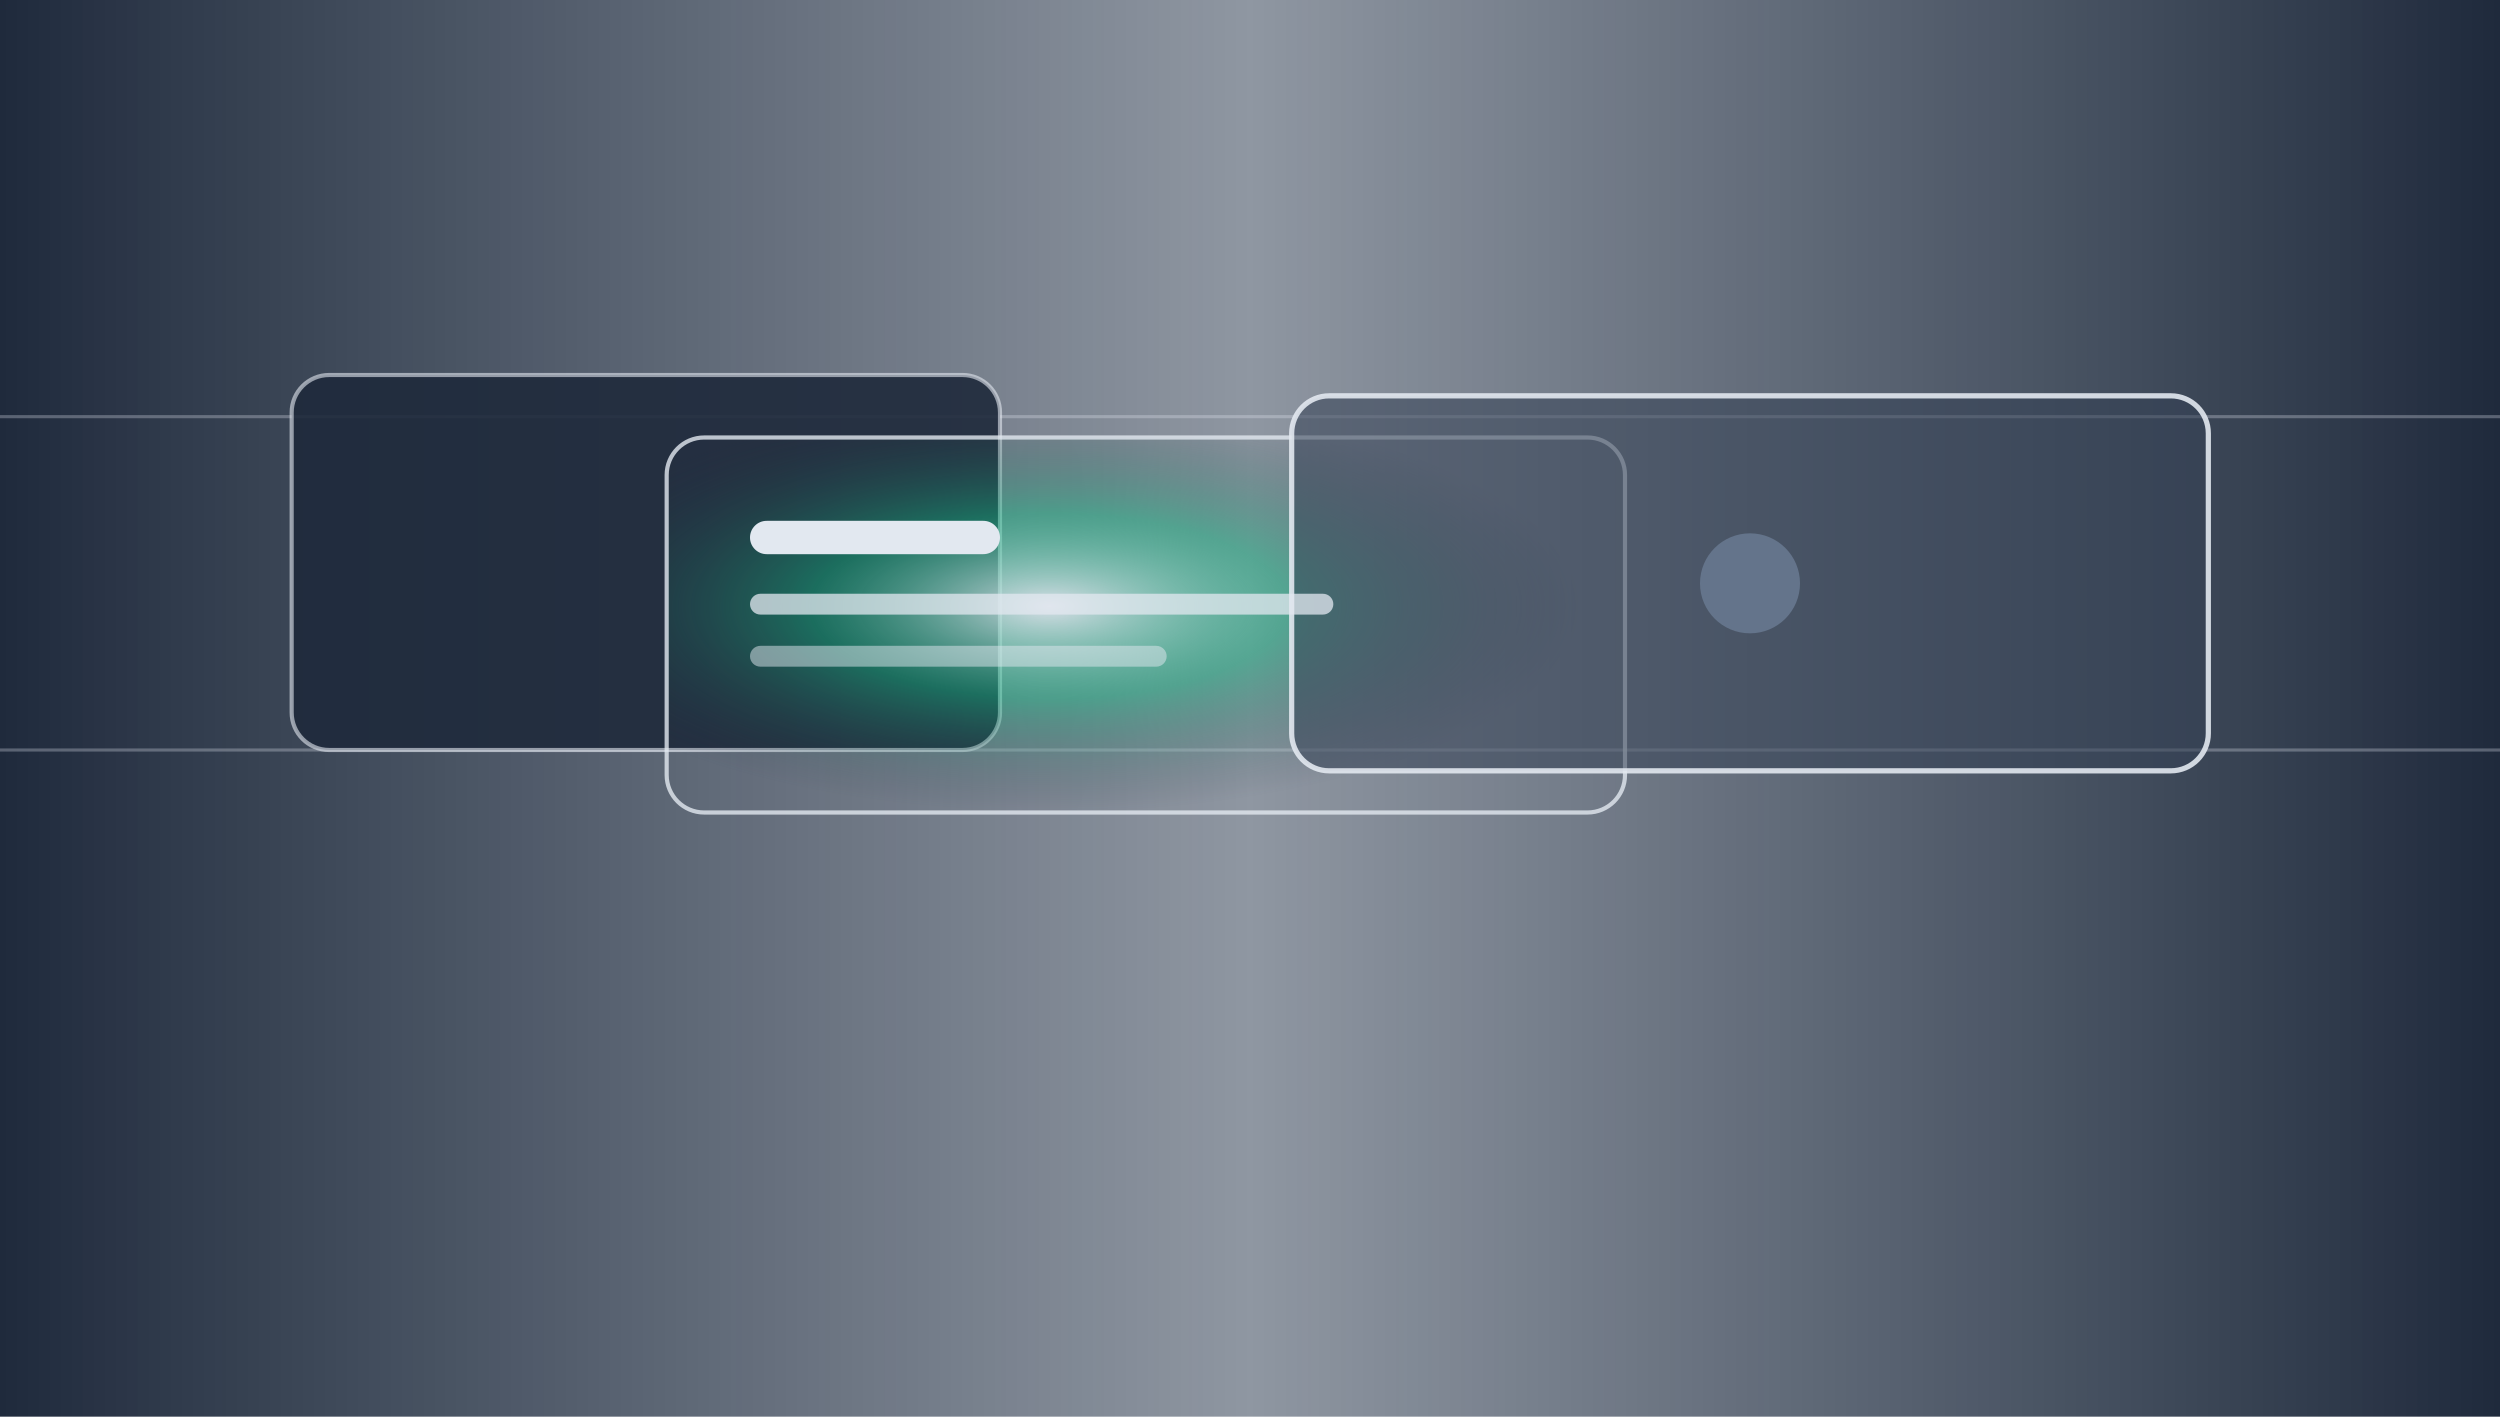
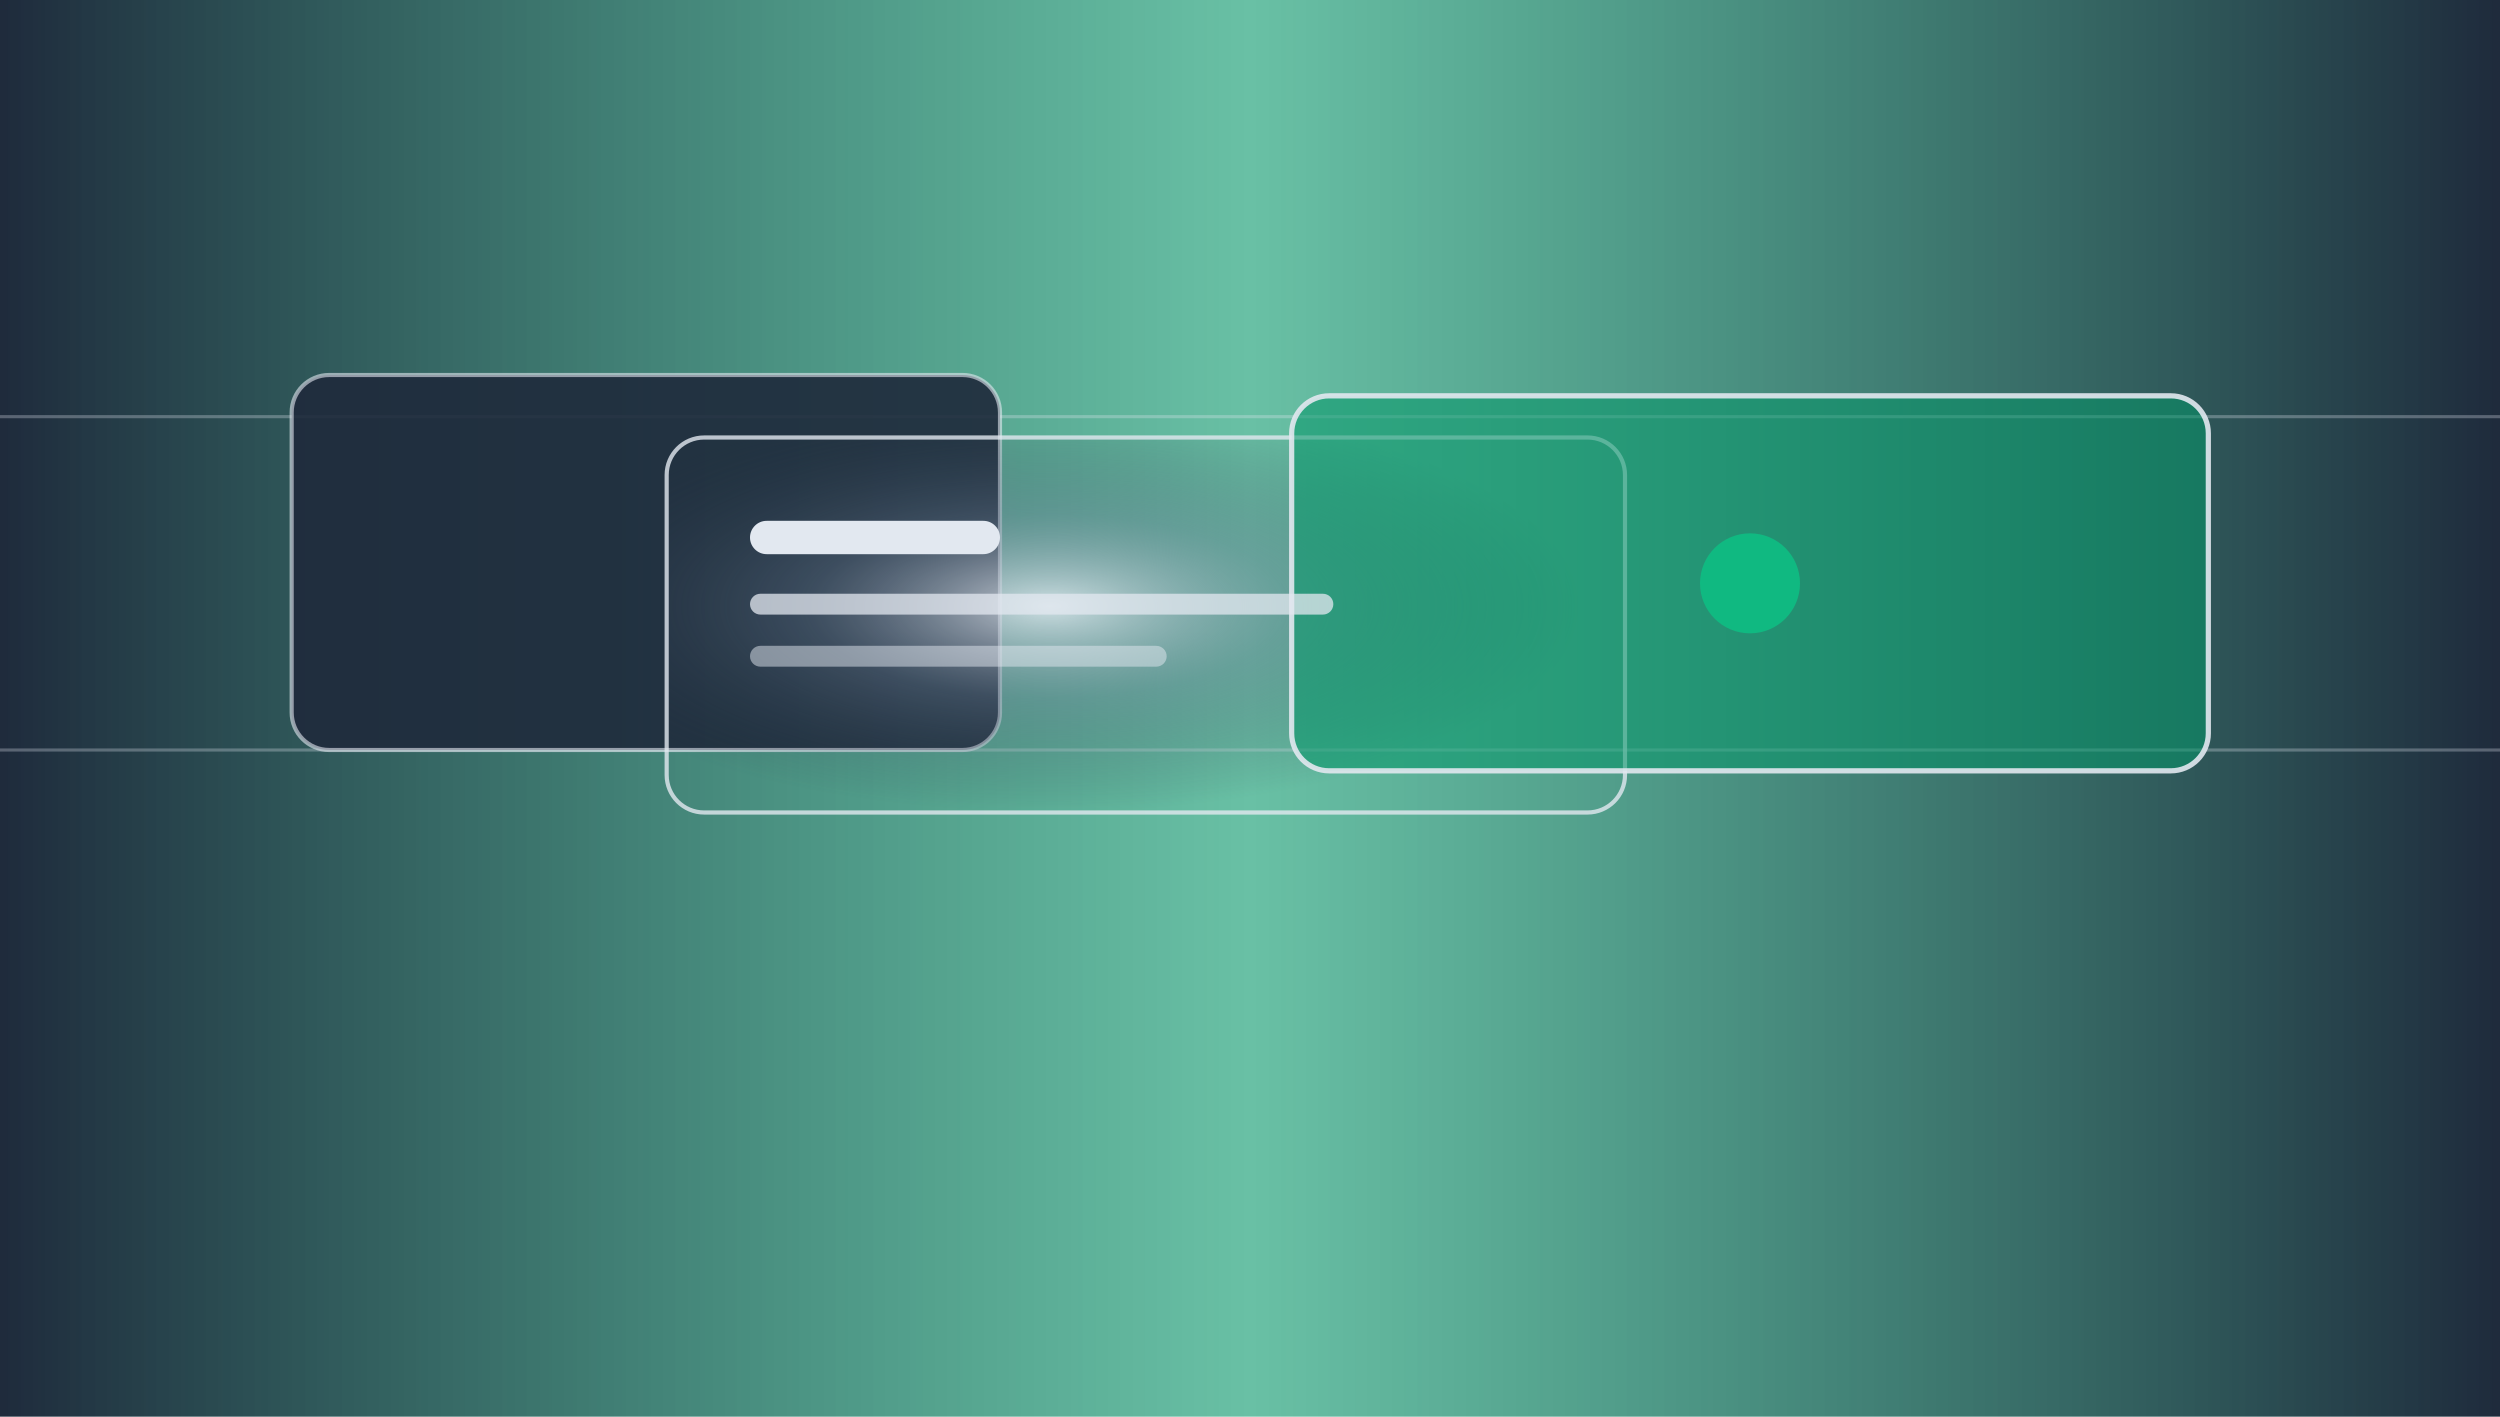
<svg xmlns="http://www.w3.org/2000/svg" viewBox="0 0 1200 680" preserveAspectRatio="xMidYMid slice" width="100%" height="100%">
  <defs>
    <linearGradient id="grad_resource_5" x1="0%" y1="0%" x2="100%" y2="0%">
      <stop offset="0%" stop-color="#1E293B" />
-       <stop offset="50%" stop-color="#334155" stop-opacity="0.55" />
+       <stop offset="50%" stop-color="#059669" stop-opacity="0.6" />
      <stop offset="100%" stop-color="#1E293B" />
    </linearGradient>
    <radialGradient id="glow_resource_5" cx="40%" cy="45%" r="55%">
-       <stop offset="0%" stop-color="#E2E8F0" stop-opacity="0.9" />
-       <stop offset="45%" stop-color="#10B981" stop-opacity="0.45" />
+       <stop offset="0%" stop-color="#E2E8F0" stop-opacity="0.85" />
+       <stop offset="45%" stop-color="#64748B" stop-opacity="0.4" />
      <stop offset="100%" stop-color="#1E293B" stop-opacity="0" />
    </radialGradient>
  </defs>
  <rect width="1200" height="680" fill="url(#grad_resource_5)" />
  <line x1="0" y1="200" x2="1200" y2="200" stroke="#E2E8F0" stroke-width="1.5" stroke-opacity="0.3" />
  <line x1="0" y1="360" x2="1200" y2="360" stroke="#E2E8F0" stroke-width="1.5" stroke-opacity="0.3" />
  <rect x="140" y="180" width="340" height="180" rx="18" fill="#1E293B" fill-opacity="0.9" stroke="#E2E8F0" stroke-width="2" stroke-opacity="0.6" />
  <rect x="320" y="210" width="460" height="180" rx="18" fill="url(#glow_resource_5)" stroke="#E2E8F0" stroke-width="2" stroke-opacity="0.8" />
-   <rect x="620" y="190" width="440" height="180" rx="18" fill="#334155" fill-opacity="0.55" stroke="#E2E8F0" stroke-width="2.5" stroke-opacity="0.9" />
+   <rect x="620" y="190" width="440" height="180" rx="18" fill="#059669" fill-opacity="0.55" stroke="#E2E8F0" stroke-width="2.5" stroke-opacity="0.9" />
  <rect x="360" y="250" width="120" height="16" rx="8" fill="#E2E8F0" />
  <rect x="360" y="285" width="280" height="10" rx="5" fill="#E2E8F0" fill-opacity="0.75" />
  <rect x="360" y="310" width="200" height="10" rx="5" fill="#E2E8F0" fill-opacity="0.5" />
-   <circle cx="840" cy="280" r="24" fill="#64748B" />
+   <circle cx="840" cy="280" r="24" fill="#10B981" />
</svg>
